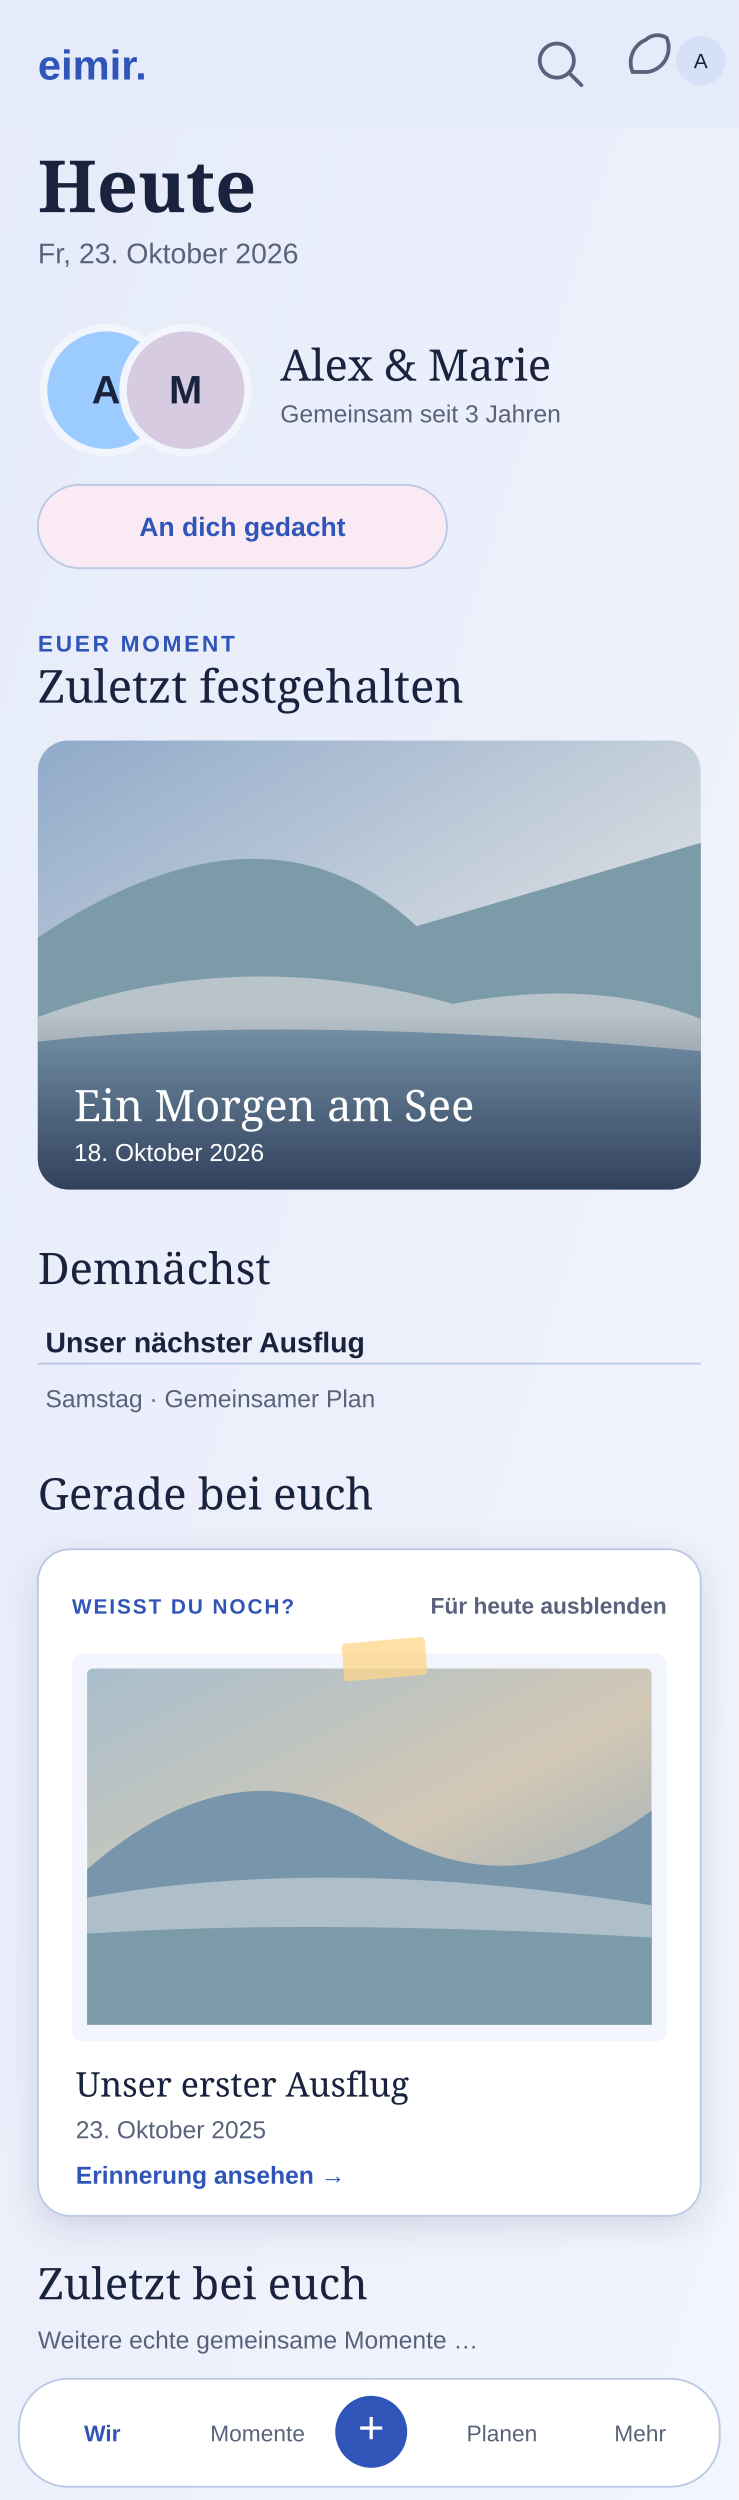
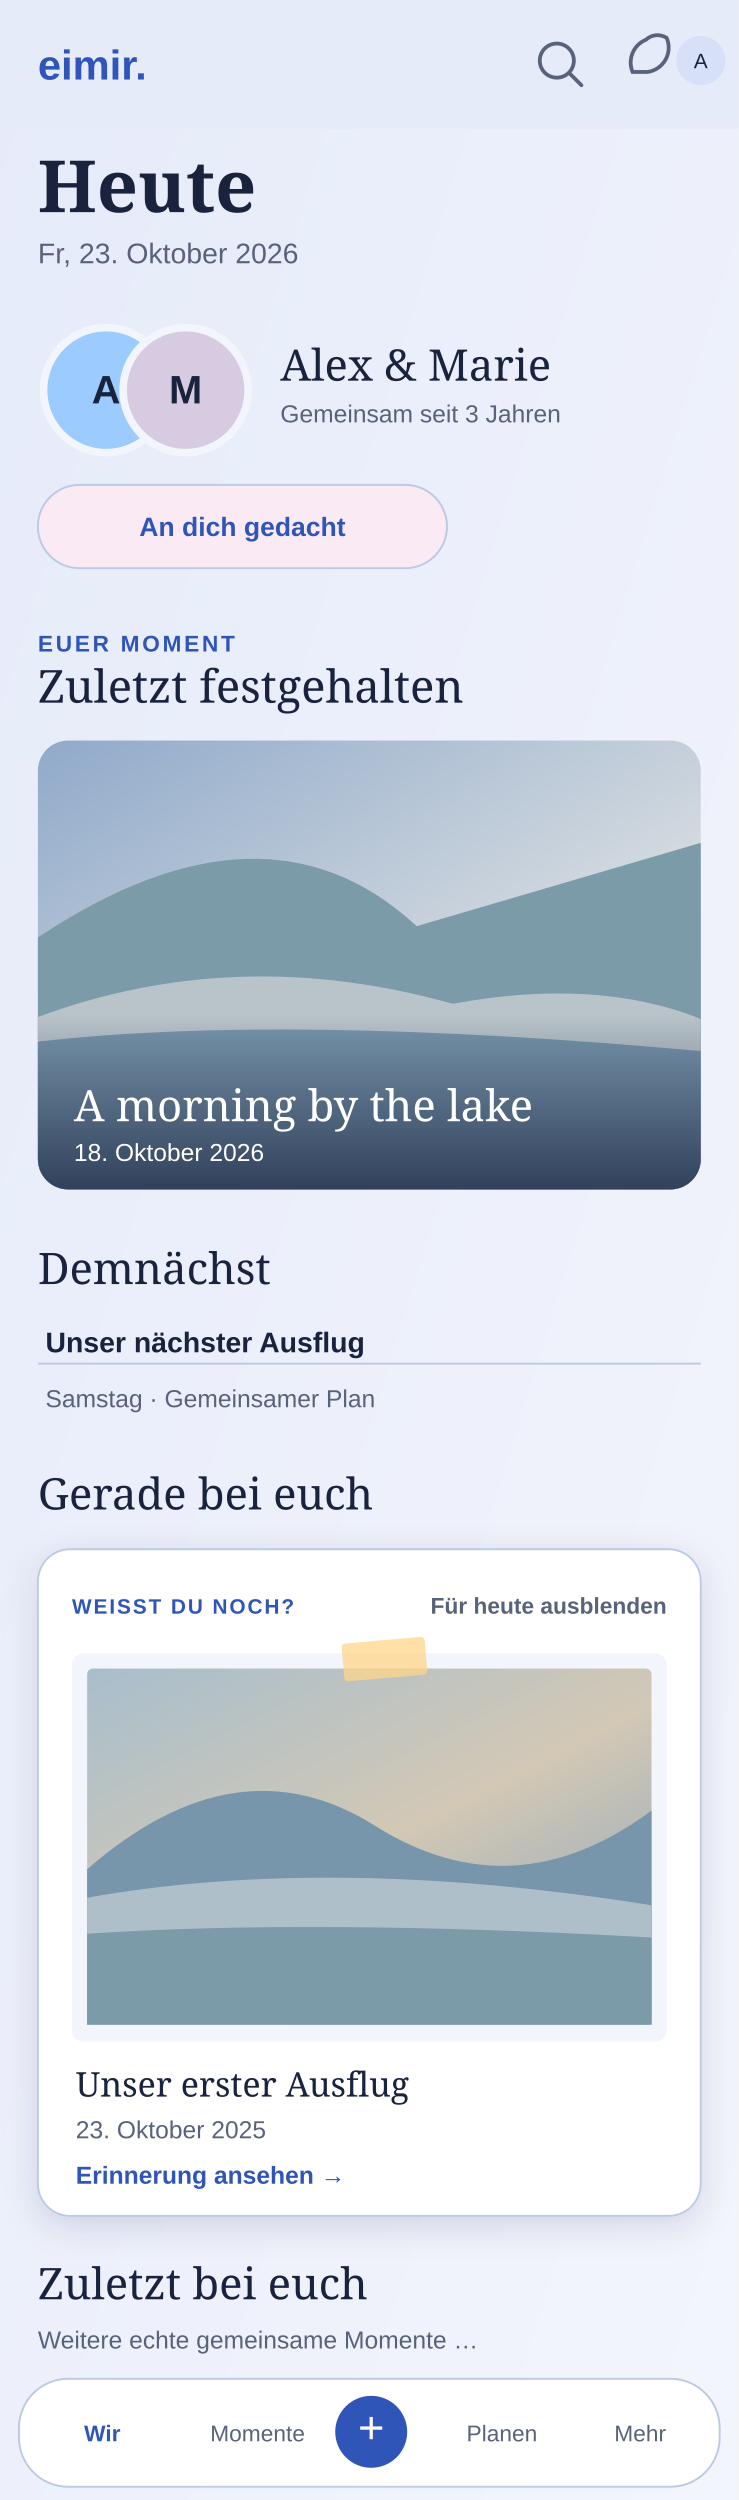
<svg xmlns="http://www.w3.org/2000/svg" width="390" height="1320" viewBox="0 0 390 1320" role="img" aria-labelledby="title desc">
  <defs>
    <linearGradient id="page" x1="0" y1="0" x2=".95" y2="1">
      <stop stop-color="#E6EBFA" />
      <stop offset="1" stop-color="#F3F5FC" />
    </linearGradient>
    <linearGradient id="focal" x1="0" y1="0" x2=".9" y2="1">
      <stop stop-color="#90AACA" />
      <stop offset=".62" stop-color="#D2D9DF" />
      <stop offset="1" stop-color="#6C88A3" />
    </linearGradient>
    <linearGradient id="lake" x1="0" y1="0" x2=".8" y2="1">
      <stop stop-color="#A8BECD" />
      <stop offset=".55" stop-color="#D2C8B5" />
      <stop offset="1" stop-color="#94A9BA" />
    </linearGradient>
    <linearGradient id="shadow" x1="0" y1="0" x2="0" y2="1">
      <stop stop-color="#17213F" stop-opacity="0" />
      <stop offset="1" stop-color="#17213F" stop-opacity=".74" />
    </linearGradient>
    <filter id="lift" x="-30%" y="-30%" width="160%" height="160%">
      <feDropShadow dx="0" dy="5" stdDeviation="9" flood-color="#19233E" flood-opacity=".13" />
    </filter>
  </defs>
  <rect width="390" height="1320" fill="url(#page)" />
  <rect width="390" height="68" fill="#E6EBFA" />
  <text x="20" y="42" font-family="Arial,sans-serif" font-weight="700" font-size="22" fill="#3055B8">eimir.</text>
  <g stroke="#58627B" stroke-width="2" fill="none" stroke-linecap="round">
    <circle cx="294" cy="32" r="9" />
    <path d="m301 39 6 6" />
    <path d="M342 38a13 13 0 0 0 10-18 9 9 0 0 0-11 1 13 13 0 0 0-7 17z" />
  </g>
  <circle cx="370" cy="32" r="13" fill="#D6E1F7" />
  <text x="370" y="36" text-anchor="middle" font-family="Arial,sans-serif" font-size="11" fill="#19233E">A</text>
  <text x="20" y="112" font-family="Georgia,serif" font-size="38" font-weight="700" fill="#19233E">Heute</text>
  <text x="20" y="139" font-family="Arial,sans-serif" font-size="15" fill="#58627B">Fr, 23. Oktober 2026</text>
  <g>
    <circle cx="56" cy="206" r="33" fill="#9CCBFF" stroke="#F3F5FC" stroke-width="4" />
    <text x="56" y="213" text-anchor="middle" fill="#19233E" font-family="Arial,sans-serif" font-size="21" font-weight="700">A</text>
    <circle cx="98" cy="206" r="33" fill="#D6CBE0" stroke="#F3F5FC" stroke-width="4" />
    <text x="98" y="213" text-anchor="middle" fill="#19233E" font-family="Arial,sans-serif" font-size="21" font-weight="700">M</text>
    <text x="148" y="201" font-family="Georgia,serif" font-size="23" fill="#19233E">Alex &amp; Marie</text>
    <text x="148" y="223" font-family="Arial,sans-serif" font-size="13" fill="#58627B">Gemeinsam seit 3 Jahren</text>
    <rect x="20" y="256" width="216" height="44" rx="22" fill="#F9EAF4" stroke="#BBC9E5" />
    <text x="128" y="283" text-anchor="middle" font-size="14" font-weight="700" font-family="Arial,sans-serif" fill="#3055B8">An dich gedacht</text>
  </g>
  <text x="20" y="344" font-family="Arial,sans-serif" font-size="12" font-weight="700" letter-spacing="1.4" fill="#3055B8">EUER MOMENT</text>
  <text x="20" y="371" font-family="Georgia,serif" font-size="24" fill="#19233E">Zuletzt festgehalten</text>
  <clipPath id="clip-focal">
    <rect x="20" y="391" width="350" height="237" rx="16" />
  </clipPath>
  <g clip-path="url(#clip-focal)">
    <rect x="20" y="391" width="350" height="237" fill="url(#focal)" />
    <path d="M20 495Q140 415 220 489L370 445V630H20Z" fill="#7C9BA9" />
    <path d="M20 537Q125 498 239 530Q315 516 370 538V630H20Z" fill="#B9C4CA" />
    <path d="M20 550Q150 535 370 555V630H20Z" fill="#7896AB" />
    <rect x="20" y="535" width="350" height="94" fill="url(#shadow)" />
-     <text x="39" y="592" font-family="Georgia,serif" font-size="23" fill="#FFFFFF">Ein Morgen am See</text>
+     <text x="39" y="592" font-family="Georgia,serif" font-size="23" fill="#FFFFFF">A morning by the lake</text>
    <text x="39" y="613" font-family="Arial,sans-serif" font-size="13" fill="#FFFFFF">18. Oktober 2026</text>
  </g>
  <text x="20" y="678" font-family="Georgia,serif" font-size="23" fill="#19233E">Demnächst</text>
  <path d="M20 720H370" stroke="#BBC9E5" />
  <text x="24" y="714" font-family="Arial,sans-serif" font-size="15" font-weight="700" fill="#19233E">Unser nächster Ausflug</text>
  <text x="24" y="743" font-family="Arial,sans-serif" font-size="13" fill="#58627B">Samstag · Gemeinsamer Plan</text>
  <text x="20" y="797" font-family="Georgia,serif" font-size="23" fill="#19233E">Gerade bei euch</text>
  <g filter="url(#lift)">
    <rect x="20" y="818" width="350" height="352" rx="17" fill="#FFFFFF" stroke="#BBC9E5" stroke-width="1" />
  </g>
  <text x="38" y="852" font-family="Arial,sans-serif" font-size="11" font-weight="700" letter-spacing="1" fill="#3055B8">WEISST DU NOCH?</text>
  <text x="352" y="852" text-anchor="end" font-family="Arial,sans-serif" font-size="12" font-weight="600" fill="#58627B">Für heute ausblenden</text>
  <rect x="38" y="873" width="314" height="205" rx="6" fill="#F3F5FC" />
  <rect x="46" y="881" width="298" height="188" rx="3" fill="url(#lake)" />
  <path d="M46 987Q125 918 198 964T344 956V1069H46Z" fill="#7896AB" />
  <path d="M46 1002Q175 979 344 1006V1069H46Z" fill="#AFBFC9" />
  <path d="M46 1021Q166 1013 344 1023V1069H46Z" fill="#7C9BA9" />
  <rect x="181" y="866" width="44" height="20" rx="2" fill="#FFD68A" opacity=".75" transform="rotate(-5 203 876)" />
  <text x="40" y="1107" font-family="Georgia,serif" font-size="18" fill="#19233E">Unser erster Ausflug</text>
  <text x="40" y="1129" font-family="Arial,sans-serif" font-size="13" fill="#58627B">23. Oktober 2025</text>
  <text x="40" y="1153" font-family="Arial,sans-serif" font-size="13" font-weight="700" fill="#3055B8">Erinnerung ansehen  →</text>
  <text x="20" y="1214" font-family="Georgia,serif" font-size="23" fill="#19233E">Zuletzt bei euch</text>
  <text x="20" y="1240" font-family="Arial,sans-serif" font-size="13" fill="#58627B">Weitere echte gemeinsame Momente …</text>
  <rect x="10" y="1256" width="370" height="57" rx="26" fill="#FFFFFF" stroke="#BBC9E5" />
  <g font-family="Arial,sans-serif" font-size="12" text-anchor="middle">
    <text x="54" y="1289" fill="#3055B8" font-weight="700">Wir</text>
    <text x="136" y="1289" fill="#58627B">Momente</text>
    <circle cx="196" cy="1284" r="19" fill="#3055B8" />
    <text x="196" y="1290" font-size="24" fill="#FFFFFF">+</text>
    <text x="265" y="1289" fill="#58627B">Planen</text>
    <text x="338" y="1289" fill="#58627B">Mehr</text>
  </g>
</svg>
